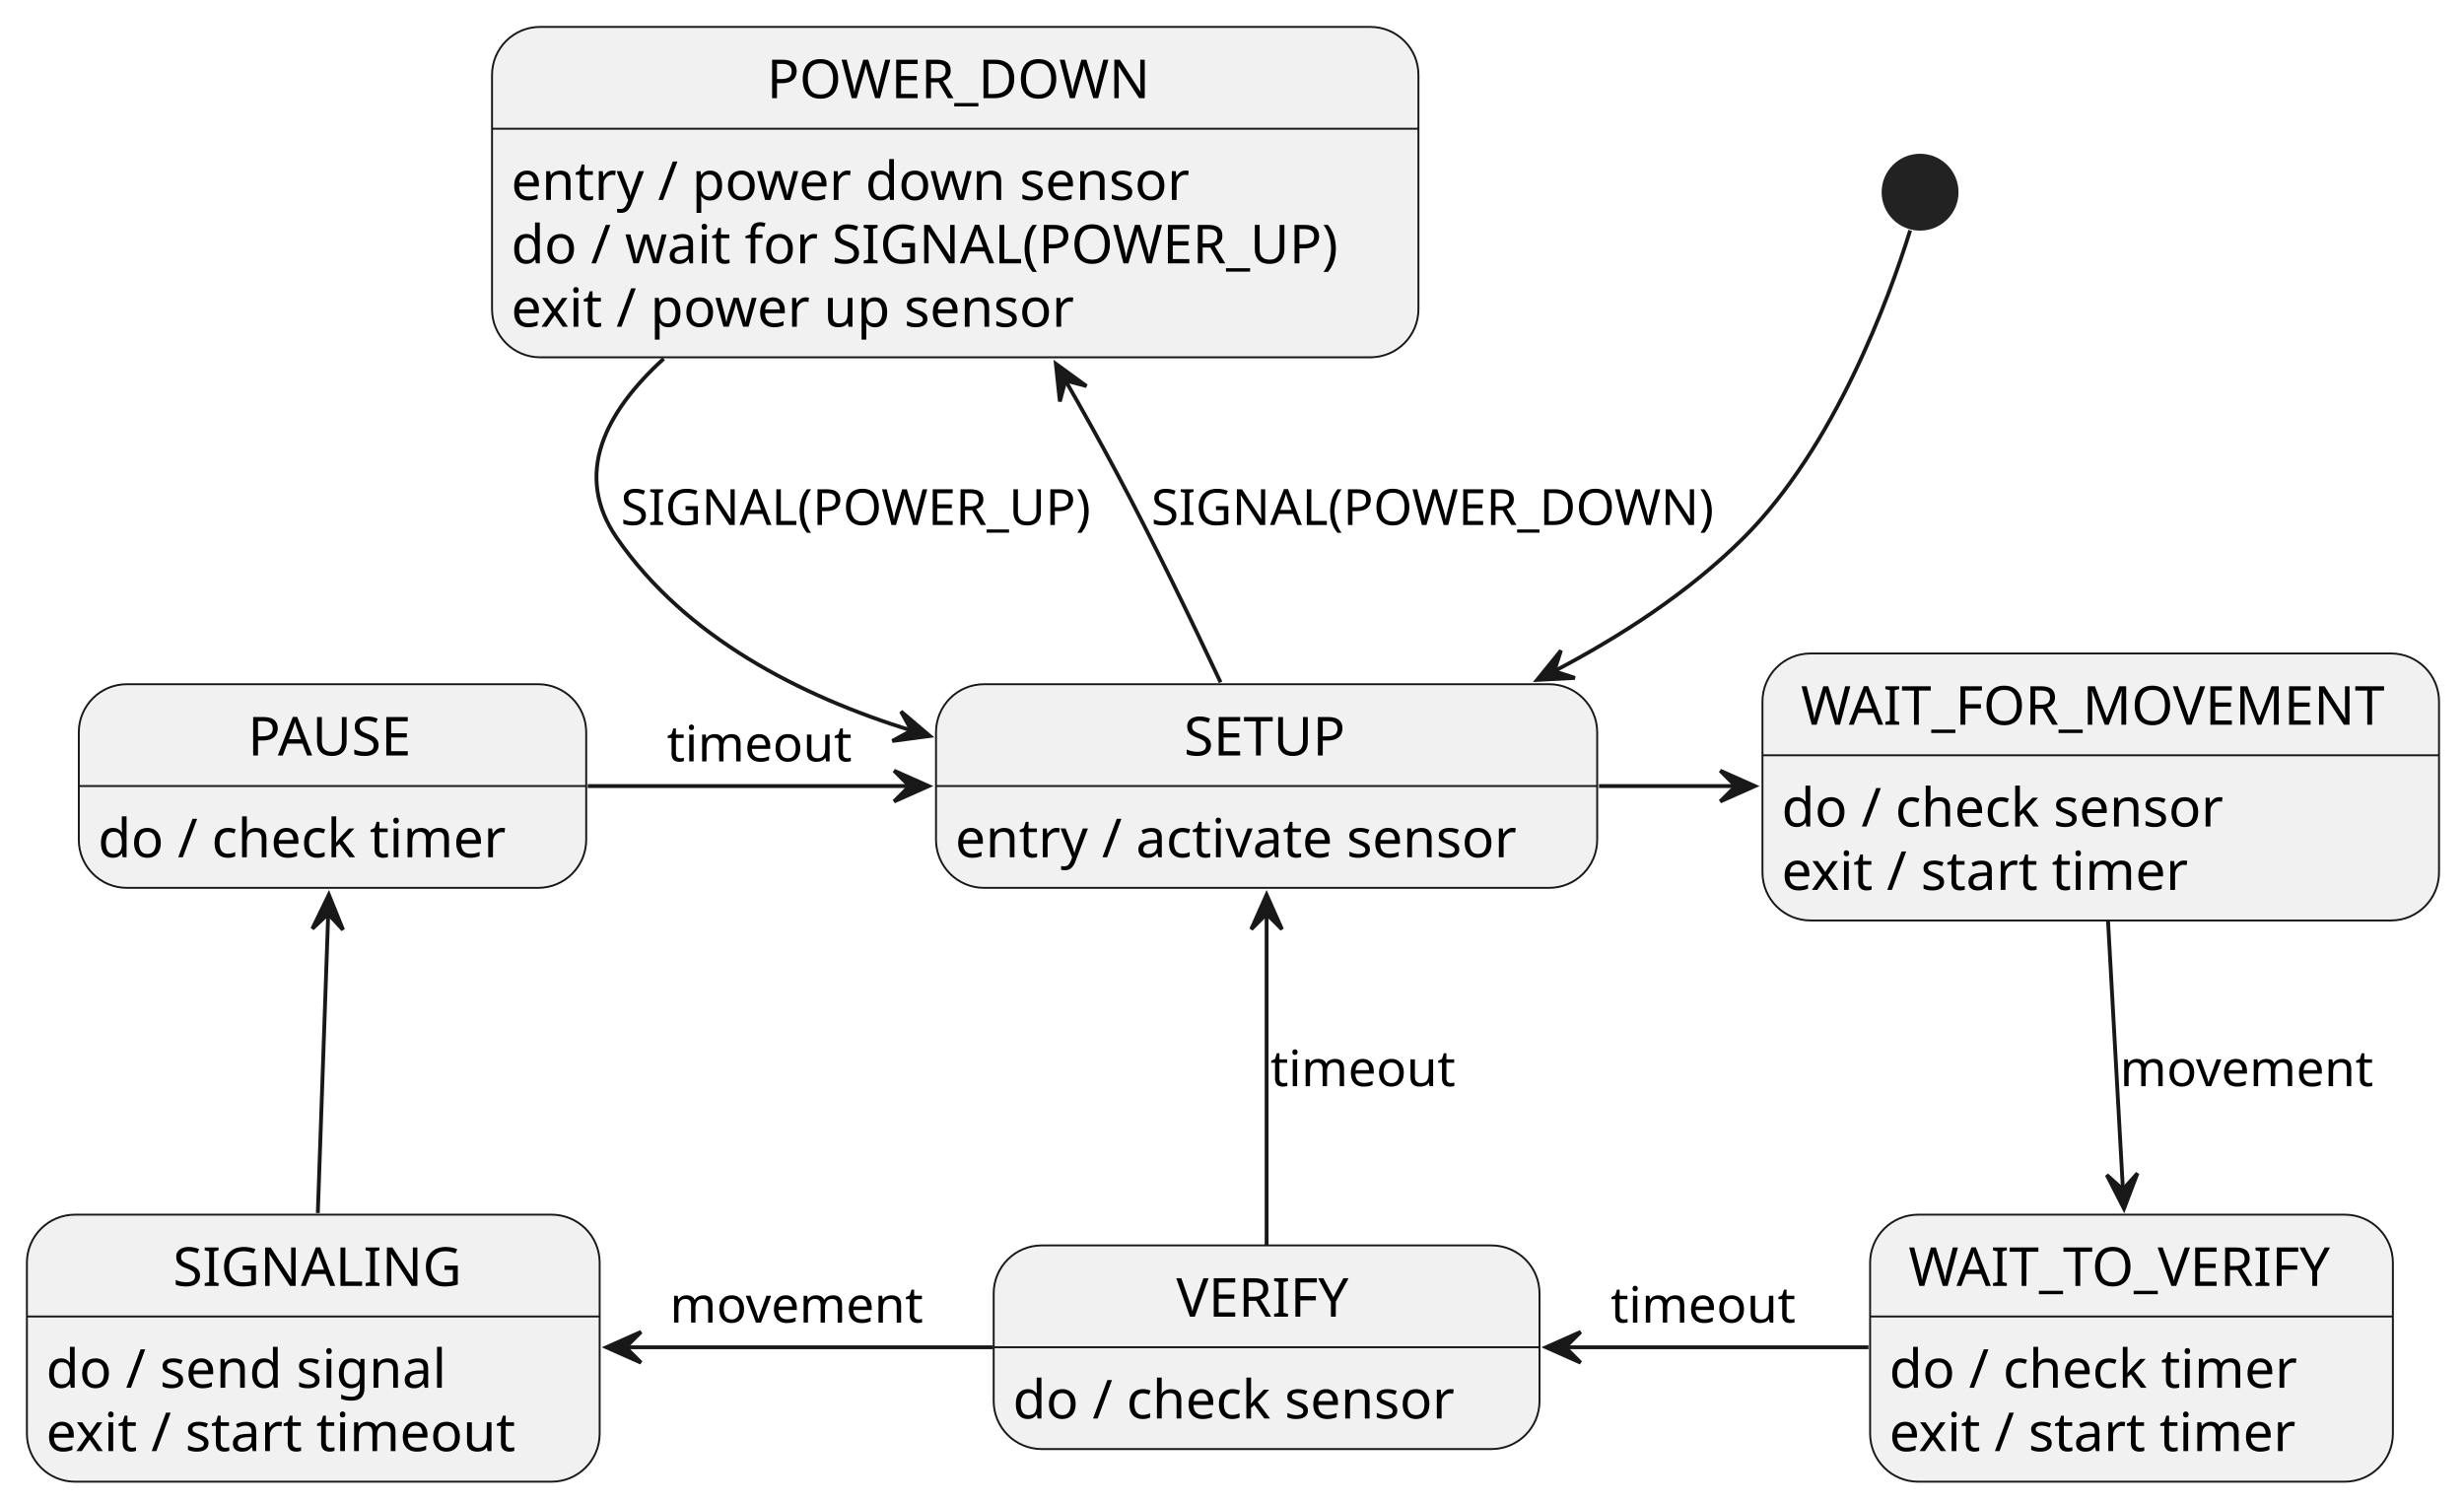
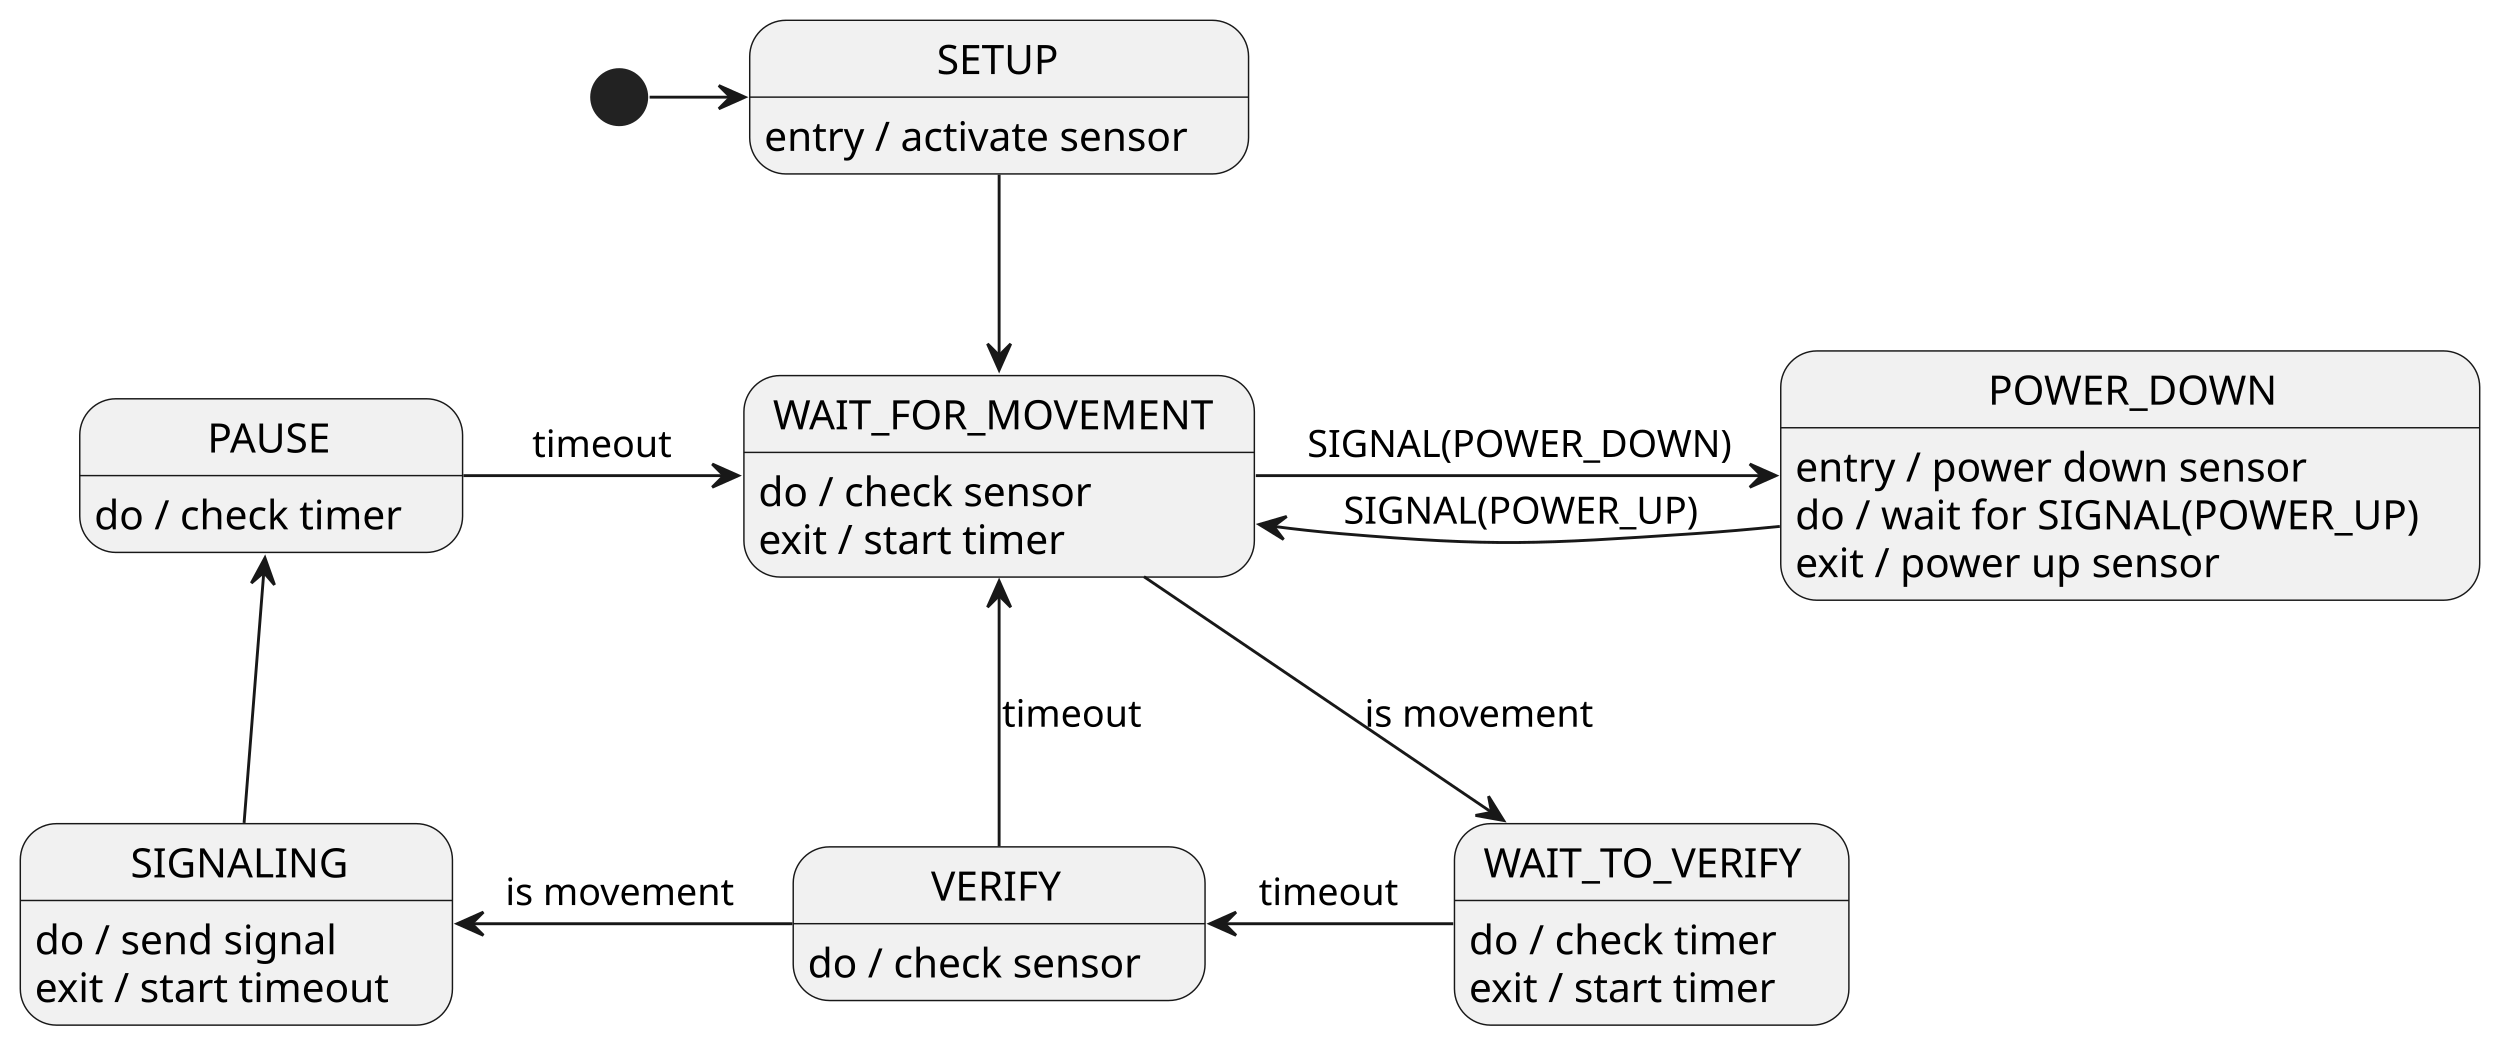
- <svg xmlns="http://www.w3.org/2000/svg" contentStyleType="text/css" height="391px" preserveAspectRatio="none" style="width:641px;height:391px;background:#FFFFFF;" version="1.1" viewBox="0 0 641 391" width="641px" zoomAndPan="magnify">
+ <svg xmlns="http://www.w3.org/2000/svg" contentStyleType="text/css" height="359px" preserveAspectRatio="none" style="width:862px;height:359px;background:#FFFFFF;" version="1.1" viewBox="0 0 862 359" width="862px" zoomAndPan="magnify">
  <defs />
  <g>
-     <ellipse cx="499.5" cy="50" fill="#222222" rx="10" ry="10" style="stroke:none;stroke-width:1.0;" />
+     <ellipse cx="213.5" cy="33.5" fill="#222222" rx="10" ry="10" style="stroke:none;stroke-width:1.0;" />
    <g id="SETUP">
-       <rect fill="#F1F1F1" height="52.977" rx="12.5" ry="12.5" style="stroke:#181818;stroke-width:0.5;" width="172" x="243.5" y="178" />
-       <line style="stroke:#181818;stroke-width:0.5;" x1="243.5" x2="415.5" y1="204.488" y2="204.488" />
-       <text fill="#000000" font-family="sans-serif" font-size="14" lengthAdjust="spacing" textLength="43" x="308" y="196.535">SETUP</text>
-       <text fill="#000000" font-family="sans-serif" font-size="14" lengthAdjust="spacing" textLength="152" x="248.5" y="223.023">entry / activate sensor</text>
+       <rect fill="#F1F1F1" height="52.977" rx="12.5" ry="12.5" style="stroke:#181818;stroke-width:0.5;" width="172" x="258.5" y="7" />
+       <line style="stroke:#181818;stroke-width:0.5;" x1="258.5" x2="430.5" y1="33.488" y2="33.488" />
+       <text fill="#000000" font-family="sans-serif" font-size="14" lengthAdjust="spacing" textLength="43" x="323" y="25.535">SETUP</text>
+       <text fill="#000000" font-family="sans-serif" font-size="14" lengthAdjust="spacing" textLength="152" x="263.5" y="52.023">entry / activate sensor</text>
    </g>
    <g id="WAIT_FOR_MOVEMENT">
-       <rect fill="#F1F1F1" height="69.465" rx="12.5" ry="12.5" style="stroke:#181818;stroke-width:0.5;" width="176" x="458.5" y="170" />
-       <line style="stroke:#181818;stroke-width:0.5;" x1="458.5" x2="634.5" y1="196.488" y2="196.488" />
-       <text fill="#000000" font-family="sans-serif" font-size="14" lengthAdjust="spacing" textLength="156" x="468.5" y="188.535">WAIT_FOR_MOVEMENT</text>
-       <text fill="#000000" font-family="sans-serif" font-size="14" lengthAdjust="spacing" textLength="122" x="463.5" y="215.023">do / check sensor</text>
-       <text fill="#000000" font-family="sans-serif" font-size="14" lengthAdjust="spacing" textLength="112" x="463.5" y="231.512">exit / start timer</text>
+       <rect fill="#F1F1F1" height="69.465" rx="12.5" ry="12.5" style="stroke:#181818;stroke-width:0.5;" width="176" x="256.5" y="129.5" />
+       <line style="stroke:#181818;stroke-width:0.5;" x1="256.5" x2="432.5" y1="155.988" y2="155.988" />
+       <text fill="#000000" font-family="sans-serif" font-size="14" lengthAdjust="spacing" textLength="156" x="266.5" y="148.035">WAIT_FOR_MOVEMENT</text>
+       <text fill="#000000" font-family="sans-serif" font-size="14" lengthAdjust="spacing" textLength="122" x="261.5" y="174.523">do / check sensor</text>
+       <text fill="#000000" font-family="sans-serif" font-size="14" lengthAdjust="spacing" textLength="112" x="261.5" y="191.012">exit / start timer</text>
    </g>
    <g id="WAIT_TO_VERIFY">
-       <rect fill="#F1F1F1" height="69.465" rx="12.5" ry="12.5" style="stroke:#181818;stroke-width:0.5;" width="136" x="486.5" y="316" />
-       <line style="stroke:#181818;stroke-width:0.5;" x1="486.5" x2="622.5" y1="342.488" y2="342.488" />
-       <text fill="#000000" font-family="sans-serif" font-size="14" lengthAdjust="spacing" textLength="116" x="496.5" y="334.535">WAIT_TO_VERIFY</text>
-       <text fill="#000000" font-family="sans-serif" font-size="14" lengthAdjust="spacing" textLength="112" x="491.5" y="361.023">do / check timer</text>
-       <text fill="#000000" font-family="sans-serif" font-size="14" lengthAdjust="spacing" textLength="112" x="491.5" y="377.512">exit / start timer</text>
+       <rect fill="#F1F1F1" height="69.465" rx="12.5" ry="12.5" style="stroke:#181818;stroke-width:0.5;" width="136" x="501.5" y="284" />
+       <line style="stroke:#181818;stroke-width:0.5;" x1="501.5" x2="637.5" y1="310.488" y2="310.488" />
+       <text fill="#000000" font-family="sans-serif" font-size="14" lengthAdjust="spacing" textLength="116" x="511.5" y="302.535">WAIT_TO_VERIFY</text>
+       <text fill="#000000" font-family="sans-serif" font-size="14" lengthAdjust="spacing" textLength="112" x="506.5" y="329.023">do / check timer</text>
+       <text fill="#000000" font-family="sans-serif" font-size="14" lengthAdjust="spacing" textLength="112" x="506.5" y="345.512">exit / start timer</text>
    </g>
    <g id="VERIFY">
-       <rect fill="#F1F1F1" height="52.977" rx="12.5" ry="12.5" style="stroke:#181818;stroke-width:0.5;" width="142" x="258.5" y="324" />
-       <line style="stroke:#181818;stroke-width:0.5;" x1="258.5" x2="400.5" y1="350.488" y2="350.488" />
-       <text fill="#000000" font-family="sans-serif" font-size="14" lengthAdjust="spacing" textLength="47" x="306" y="342.535">VERIFY</text>
-       <text fill="#000000" font-family="sans-serif" font-size="14" lengthAdjust="spacing" textLength="122" x="263.5" y="369.023">do / check sensor</text>
+       <rect fill="#F1F1F1" height="52.977" rx="12.5" ry="12.5" style="stroke:#181818;stroke-width:0.5;" width="142" x="273.5" y="292" />
+       <line style="stroke:#181818;stroke-width:0.5;" x1="273.5" x2="415.5" y1="318.488" y2="318.488" />
+       <text fill="#000000" font-family="sans-serif" font-size="14" lengthAdjust="spacing" textLength="47" x="321" y="310.535">VERIFY</text>
+       <text fill="#000000" font-family="sans-serif" font-size="14" lengthAdjust="spacing" textLength="122" x="278.5" y="337.023">do / check sensor</text>
    </g>
    <g id="SIGNALING">
-       <rect fill="#F1F1F1" height="69.465" rx="12.5" ry="12.5" style="stroke:#181818;stroke-width:0.5;" width="149" x="7" y="316" />
-       <line style="stroke:#181818;stroke-width:0.5;" x1="7" x2="156" y1="342.488" y2="342.488" />
-       <text fill="#000000" font-family="sans-serif" font-size="14" lengthAdjust="spacing" textLength="73" x="45" y="334.535">SIGNALING</text>
-       <text fill="#000000" font-family="sans-serif" font-size="14" lengthAdjust="spacing" textLength="111" x="12" y="361.023">do / send signal</text>
-       <text fill="#000000" font-family="sans-serif" font-size="14" lengthAdjust="spacing" textLength="129" x="12" y="377.512">exit / start timeout</text>
+       <rect fill="#F1F1F1" height="69.465" rx="12.5" ry="12.5" style="stroke:#181818;stroke-width:0.5;" width="149" x="7" y="284" />
+       <line style="stroke:#181818;stroke-width:0.5;" x1="7" x2="156" y1="310.488" y2="310.488" />
+       <text fill="#000000" font-family="sans-serif" font-size="14" lengthAdjust="spacing" textLength="73" x="45" y="302.535">SIGNALING</text>
+       <text fill="#000000" font-family="sans-serif" font-size="14" lengthAdjust="spacing" textLength="111" x="12" y="329.023">do / send signal</text>
+       <text fill="#000000" font-family="sans-serif" font-size="14" lengthAdjust="spacing" textLength="129" x="12" y="345.512">exit / start timeout</text>
    </g>
    <g id="PAUSE">
-       <rect fill="#F1F1F1" height="52.977" rx="12.5" ry="12.5" style="stroke:#181818;stroke-width:0.5;" width="132" x="20.5" y="178" />
-       <line style="stroke:#181818;stroke-width:0.5;" x1="20.5" x2="152.5" y1="204.488" y2="204.488" />
-       <text fill="#000000" font-family="sans-serif" font-size="14" lengthAdjust="spacing" textLength="44" x="64.5" y="196.535">PAUSE</text>
-       <text fill="#000000" font-family="sans-serif" font-size="14" lengthAdjust="spacing" textLength="112" x="25.5" y="223.023">do / check timer</text>
+       <rect fill="#F1F1F1" height="52.977" rx="12.5" ry="12.5" style="stroke:#181818;stroke-width:0.5;" width="132" x="27.5" y="137.5" />
+       <line style="stroke:#181818;stroke-width:0.5;" x1="27.5" x2="159.5" y1="163.988" y2="163.988" />
+       <text fill="#000000" font-family="sans-serif" font-size="14" lengthAdjust="spacing" textLength="44" x="71.5" y="156.035">PAUSE</text>
+       <text fill="#000000" font-family="sans-serif" font-size="14" lengthAdjust="spacing" textLength="112" x="32.5" y="182.523">do / check timer</text>
    </g>
    <g id="POWER_DOWN">
-       <rect fill="#F1F1F1" height="85.953" rx="12.5" ry="12.5" style="stroke:#181818;stroke-width:0.5;" width="241" x="128" y="7" />
-       <line style="stroke:#181818;stroke-width:0.5;" x1="128" x2="369" y1="33.488" y2="33.488" />
-       <text fill="#000000" font-family="sans-serif" font-size="14" lengthAdjust="spacing" textLength="98" x="199.5" y="25.535">POWER_DOWN</text>
-       <text fill="#000000" font-family="sans-serif" font-size="14" lengthAdjust="spacing" textLength="185" x="133" y="52.023">entry / power down sensor</text>
-       <text fill="#000000" font-family="sans-serif" font-size="14" lengthAdjust="spacing" textLength="221" x="133" y="68.512">do / wait for SIGNAL(POWER_UP)</text>
-       <text fill="#000000" font-family="sans-serif" font-size="14" lengthAdjust="spacing" textLength="156" x="133" y="85">exit / power up sensor</text>
+       <rect fill="#F1F1F1" height="85.953" rx="12.5" ry="12.5" style="stroke:#181818;stroke-width:0.5;" width="241" x="614" y="121" />
+       <line style="stroke:#181818;stroke-width:0.5;" x1="614" x2="855" y1="147.488" y2="147.488" />
+       <text fill="#000000" font-family="sans-serif" font-size="14" lengthAdjust="spacing" textLength="98" x="685.5" y="139.535">POWER_DOWN</text>
+       <text fill="#000000" font-family="sans-serif" font-size="14" lengthAdjust="spacing" textLength="185" x="619" y="166.023">entry / power down sensor</text>
+       <text fill="#000000" font-family="sans-serif" font-size="14" lengthAdjust="spacing" textLength="221" x="619" y="182.512">do / wait for SIGNAL(POWER_UP)</text>
+       <text fill="#000000" font-family="sans-serif" font-size="14" lengthAdjust="spacing" textLength="156" x="619" y="199">exit / power up sensor</text>
    </g>
    <g id="link_*start_SETUP">
-       <path d="M496.92,59.94 C491.5,77.35 477.4,116.19 453.5,140 C439.45,154 421.67,165.55 404,174.78 " fill="none" id="*start-to-SETUP" style="stroke:#181818;stroke-width:1.0;" />
-       <polygon fill="#181818" points="399.87,176.88,409.705,176.357,404.325,174.61,406.073,169.23,399.87,176.88" style="stroke:#181818;stroke-width:1.0;" />
+       <path d="M223.99,33.5 C233.3,33.5 242.6,33.5 251.91,33.5 " fill="none" id="*start-to-SETUP" style="stroke:#181818;stroke-width:1.0;" />
+       <polygon fill="#181818" points="256.84,33.5,247.84,29.5,251.84,33.5,247.84,37.5,256.84,33.5" style="stroke:#181818;stroke-width:1.0;" />
    </g>
    <g id="link_SETUP_WAIT_FOR_MOVEMENT">
-       <path d="M415.96,204.5 C427.9,204.5 439.84,204.5 451.78,204.5 " fill="none" id="SETUP-to-WAIT_FOR_MOVEMENT" style="stroke:#181818;stroke-width:1.0;" />
-       <polygon fill="#181818" points="456.52,204.5,447.52,200.5,451.52,204.5,447.52,208.5,456.52,204.5" style="stroke:#181818;stroke-width:1.0;" />
+       <path d="M344.5,60.2 C344.5,78.04 344.5,102.18 344.5,122.58 " fill="none" id="SETUP-to-WAIT_FOR_MOVEMENT" style="stroke:#181818;stroke-width:1.0;" />
+       <polygon fill="#181818" points="344.5,127.55,348.5,118.55,344.5,122.55,340.5,118.55,344.5,127.55" style="stroke:#181818;stroke-width:1.0;" />
    </g>
    <g id="link_WAIT_FOR_MOVEMENT_WAIT_TO_VERIFY">
-       <path d="M548.38,239.26 C549.54,260.3 551.05,287.46 552.28,309.56 " fill="none" id="WAIT_FOR_MOVEMENT-to-WAIT_TO_VERIFY" style="stroke:#181818;stroke-width:1.0;" />
-       <polygon fill="#181818" points="552.55,314.44,556.055,305.236,552.278,309.447,548.067,305.671,552.55,314.44" style="stroke:#181818;stroke-width:1.0;" />
-       <text fill="#000000" font-family="sans-serif" font-size="13" lengthAdjust="spacing" textLength="66" x="551.5" y="282.568">movement</text>
+       <path d="M394.43,198.84 C429.97,222.93 477.73,255.3 514.38,280.14 " fill="none" id="WAIT_FOR_MOVEMENT-to-WAIT_TO_VERIFY" style="stroke:#181818;stroke-width:1.0;" />
+       <polygon fill="#181818" points="518.45,282.9,513.247,274.538,514.312,280.094,508.756,281.159,518.45,282.9" style="stroke:#181818;stroke-width:1.0;" />
+       <text fill="#000000" font-family="sans-serif" font-size="13" lengthAdjust="spacing" textLength="81" x="470.5" y="250.568">is movement</text>
    </g>
    <g id="link_VERIFY_WAIT_TO_VERIFY">
-       <path d="M407.15,350.5 C432.81,350.5 461.16,350.5 486.08,350.5 " fill="none" id="VERIFY-backto-WAIT_TO_VERIFY" style="stroke:#181818;stroke-width:1.0;" />
-       <polygon fill="#181818" points="402.2,350.5,411.2,354.5,407.2,350.5,411.2,346.5,402.2,350.5" style="stroke:#181818;stroke-width:1.0;" />
-       <text fill="#000000" font-family="sans-serif" font-size="13" lengthAdjust="spacing" textLength="49" x="419" y="344.068">timeout</text>
+       <path d="M422.15,318.5 C447.81,318.5 476.16,318.5 501.08,318.5 " fill="none" id="VERIFY-backto-WAIT_TO_VERIFY" style="stroke:#181818;stroke-width:1.0;" />
+       <polygon fill="#181818" points="417.2,318.5,426.2,322.5,422.2,318.5,426.2,314.5,417.2,318.5" style="stroke:#181818;stroke-width:1.0;" />
+       <text fill="#000000" font-family="sans-serif" font-size="13" lengthAdjust="spacing" textLength="49" x="434" y="312.068">timeout</text>
    </g>
-     <g id="link_SETUP_VERIFY">
-       <path d="M329.5,237.63 C329.5,263.68 329.5,299.89 329.5,323.98 " fill="none" id="SETUP-backto-VERIFY" style="stroke:#181818;stroke-width:1.0;" />
-       <polygon fill="#181818" points="329.5,232.76,325.5,241.76,329.5,237.76,333.5,241.76,329.5,232.76" style="stroke:#181818;stroke-width:1.0;" />
-       <text fill="#000000" font-family="sans-serif" font-size="13" lengthAdjust="spacing" textLength="49" x="330.5" y="282.568">timeout</text>
+     <g id="link_WAIT_FOR_MOVEMENT_VERIFY">
+       <path d="M344.5,205.27 C344.5,232.69 344.5,268.15 344.5,291.8 " fill="none" id="WAIT_FOR_MOVEMENT-backto-VERIFY" style="stroke:#181818;stroke-width:1.0;" />
+       <polygon fill="#181818" points="344.5,200.36,340.5,209.36,344.5,205.36,348.5,209.36,344.5,200.36" style="stroke:#181818;stroke-width:1.0;" />
+       <text fill="#000000" font-family="sans-serif" font-size="13" lengthAdjust="spacing" textLength="49" x="345.5" y="250.568">timeout</text>
    </g>
    <g id="link_SIGNALING_VERIFY">
-       <path d="M162.37,350.5 C193.31,350.5 228.34,350.5 258.31,350.5 " fill="none" id="SIGNALING-backto-VERIFY" style="stroke:#181818;stroke-width:1.0;" />
-       <polygon fill="#181818" points="157.76,350.5,166.76,354.5,162.76,350.5,166.76,346.5,157.76,350.5" style="stroke:#181818;stroke-width:1.0;" />
-       <text fill="#000000" font-family="sans-serif" font-size="13" lengthAdjust="spacing" textLength="66" x="174.25" y="344.068">movement</text>
+       <path d="M162.25,318.5 C197.71,318.5 238.98,318.5 273.27,318.5 " fill="none" id="SIGNALING-backto-VERIFY" style="stroke:#181818;stroke-width:1.0;" />
+       <polygon fill="#181818" points="157.68,318.5,166.68,322.5,162.68,318.5,166.68,314.5,157.68,318.5" style="stroke:#181818;stroke-width:1.0;" />
+       <text fill="#000000" font-family="sans-serif" font-size="13" lengthAdjust="spacing" textLength="81" x="174.25" y="312.068">is movement</text>
    </g>
    <g id="link_PAUSE_SIGNALING">
-       <path d="M85.39,237.55 C84.58,260.73 83.5,291.99 82.68,315.58 " fill="none" id="PAUSE-backto-SIGNALING" style="stroke:#181818;stroke-width:1.0;" />
-       <polygon fill="#181818" points="85.55,232.76,81.244,241.618,85.379,237.757,89.239,241.892,85.55,232.76" style="stroke:#181818;stroke-width:1.0;" />
+       <path d="M90.97,197.1 C88.97,222.52 86.19,257.91 84.16,283.74 " fill="none" id="PAUSE-backto-SIGNALING" style="stroke:#181818;stroke-width:1.0;" />
+       <polygon fill="#181818" points="91.35,192.38,86.668,201.045,90.964,197.365,94.644,201.662,91.35,192.38" style="stroke:#181818;stroke-width:1.0;" />
    </g>
-     <g id="link_PAUSE_SETUP">
-       <path d="M152.9,204.5 C178.77,204.5 208.86,204.5 236.8,204.5 " fill="none" id="PAUSE-to-SETUP" style="stroke:#181818;stroke-width:1.0;" />
-       <polygon fill="#181818" points="241.59,204.5,232.59,200.5,236.59,204.5,232.59,208.5,241.59,204.5" style="stroke:#181818;stroke-width:1.0;" />
-       <text fill="#000000" font-family="sans-serif" font-size="13" lengthAdjust="spacing" textLength="49" x="173.5" y="198.068">timeout</text>
+     <g id="link_PAUSE_WAIT_FOR_MOVEMENT">
+       <path d="M159.78,164 C187.3,164 219.76,164 249.73,164 " fill="none" id="PAUSE-to-WAIT_FOR_MOVEMENT" style="stroke:#181818;stroke-width:1.0;" />
+       <polygon fill="#181818" points="254.57,164,245.57,160,249.57,164,245.57,168,254.57,164" style="stroke:#181818;stroke-width:1.0;" />
+       <text fill="#000000" font-family="sans-serif" font-size="13" lengthAdjust="spacing" textLength="49" x="183.5" y="157.568">timeout</text>
    </g>
-     <g id="link_POWER_DOWN_SETUP">
-       <path d="M277.09,98.83 C281.68,106.84 286.3,115.11 290.5,123 C300.07,140.95 310.06,161.61 317.53,177.51 " fill="none" id="POWER_DOWN-backto-SETUP" style="stroke:#181818;stroke-width:1.0;" />
-       <polygon fill="#181818" points="274.68,94.65,275.717,104.444,277.181,98.98,282.645,100.443,274.68,94.65" style="stroke:#181818;stroke-width:1.0;" />
-       <text fill="#000000" font-family="sans-serif" font-size="13" lengthAdjust="spacing" textLength="145" x="299.5" y="136.568">SIGNAL(POWER_DOWN)</text>
+     <g id="link_WAIT_FOR_MOVEMENT_POWER_DOWN">
+       <path d="M433,164 C484.6,164 550.57,164 607.63,164 " fill="none" id="WAIT_FOR_MOVEMENT-to-POWER_DOWN" style="stroke:#181818;stroke-width:1.0;" />
+       <polygon fill="#181818" points="612.32,164,603.32,160,607.32,164,603.32,168,612.32,164" style="stroke:#181818;stroke-width:1.0;" />
+       <text fill="#000000" font-family="sans-serif" font-size="13" lengthAdjust="spacing" textLength="145" x="450.75" y="157.568">SIGNAL(POWER_DOWN)</text>
    </g>
-     <g id="link_POWER_DOWN_SETUP">
-       <path d="M172.66,93.32 C157.37,107.27 149.06,123.48 160.5,140 C178.32,165.73 207.94,181.05 237.46,190.16 " fill="none" id="POWER_DOWN-to-SETUP" style="stroke:#181818;stroke-width:1.0;" />
-       <polygon fill="#181818" points="241.9,191.47,234.398,185.089,237.104,190.057,232.136,192.763,241.9,191.47" style="stroke:#181818;stroke-width:1.0;" />
-       <text fill="#000000" font-family="sans-serif" font-size="13" lengthAdjust="spacing" textLength="120" x="161.5" y="136.568">SIGNAL(POWER_UP)</text>
+     <g id="link_WAIT_FOR_MOVEMENT_POWER_DOWN">
+       <path d="M438.76,181.45 C446.69,182.48 454.59,183.35 462.25,184 C516.28,188.56 530.15,187.59 584.25,184 C593.83,183.36 603.74,182.5 613.68,181.5 " fill="none" id="WAIT_FOR_MOVEMENT-backto-POWER_DOWN" style="stroke:#181818;stroke-width:1.0;" />
+       <polygon fill="#181818" points="434.2,180.83,442.582,186.002,439.155,181.501,443.655,178.074,434.2,180.83" style="stroke:#181818;stroke-width:1.0;" />
+       <text fill="#000000" font-family="sans-serif" font-size="13" lengthAdjust="spacing" textLength="120" x="463.25" y="180.568">SIGNAL(POWER_UP)</text>
    </g>
  </g>
</svg>
